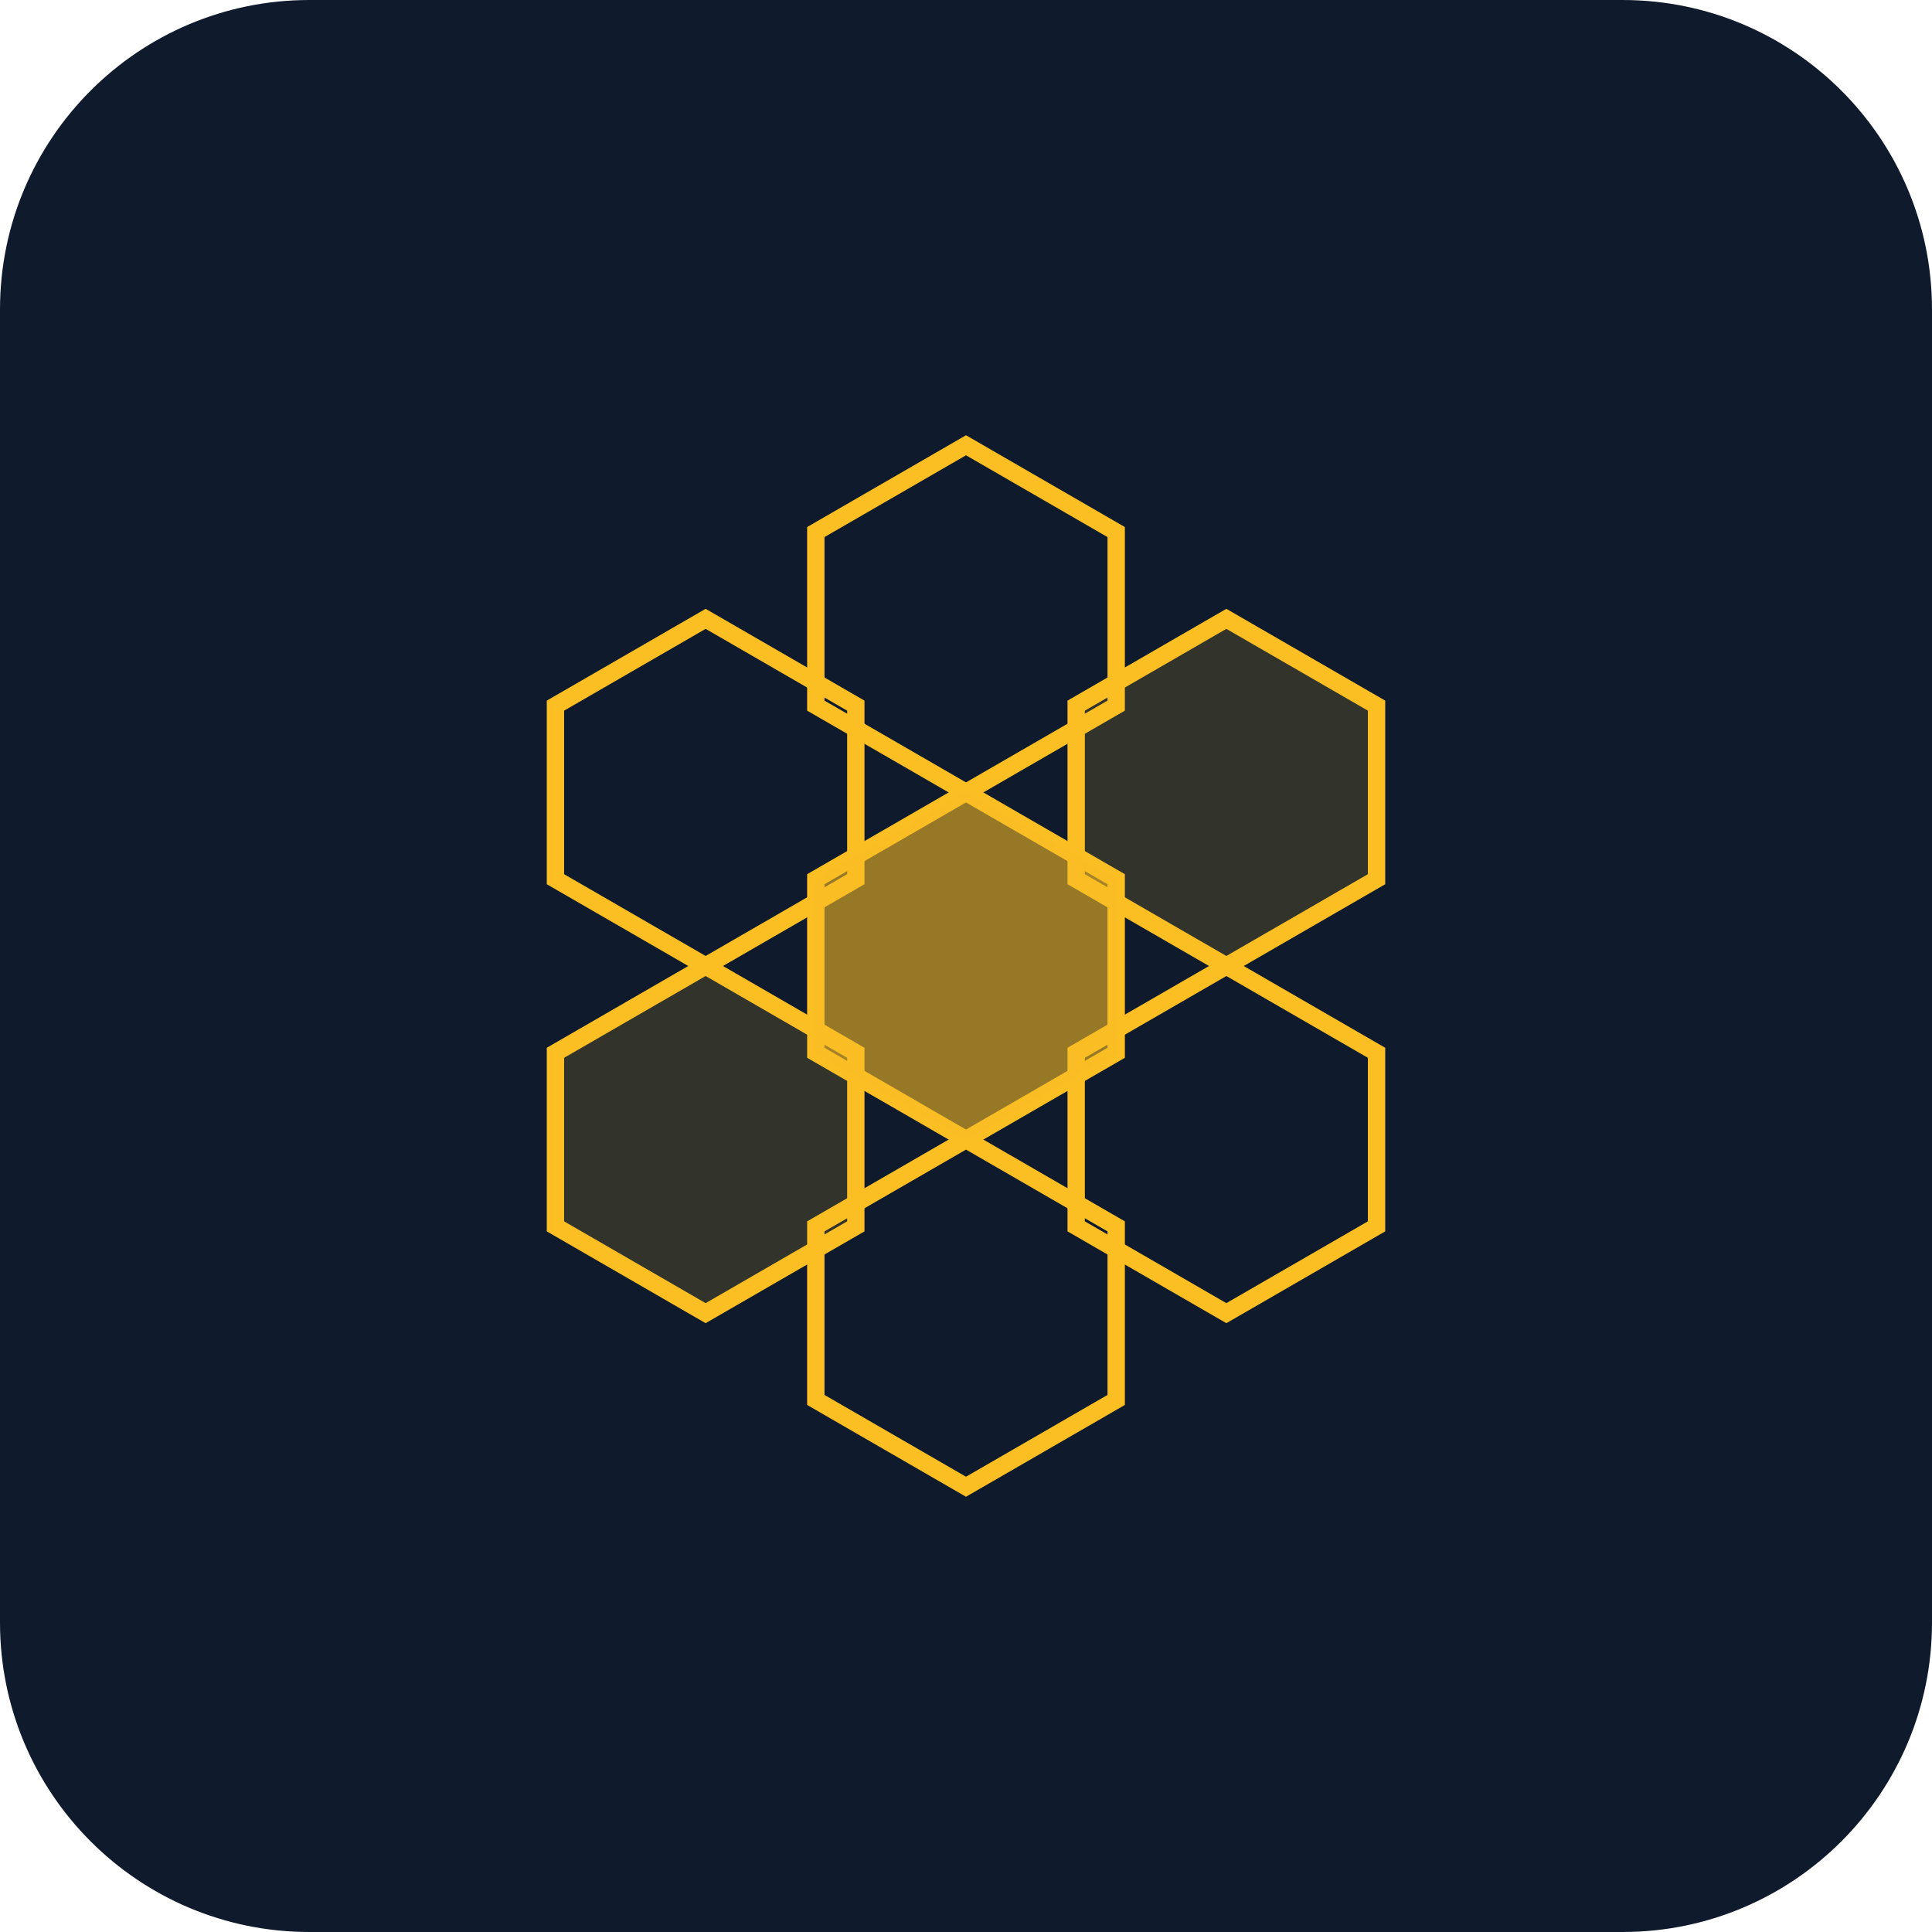
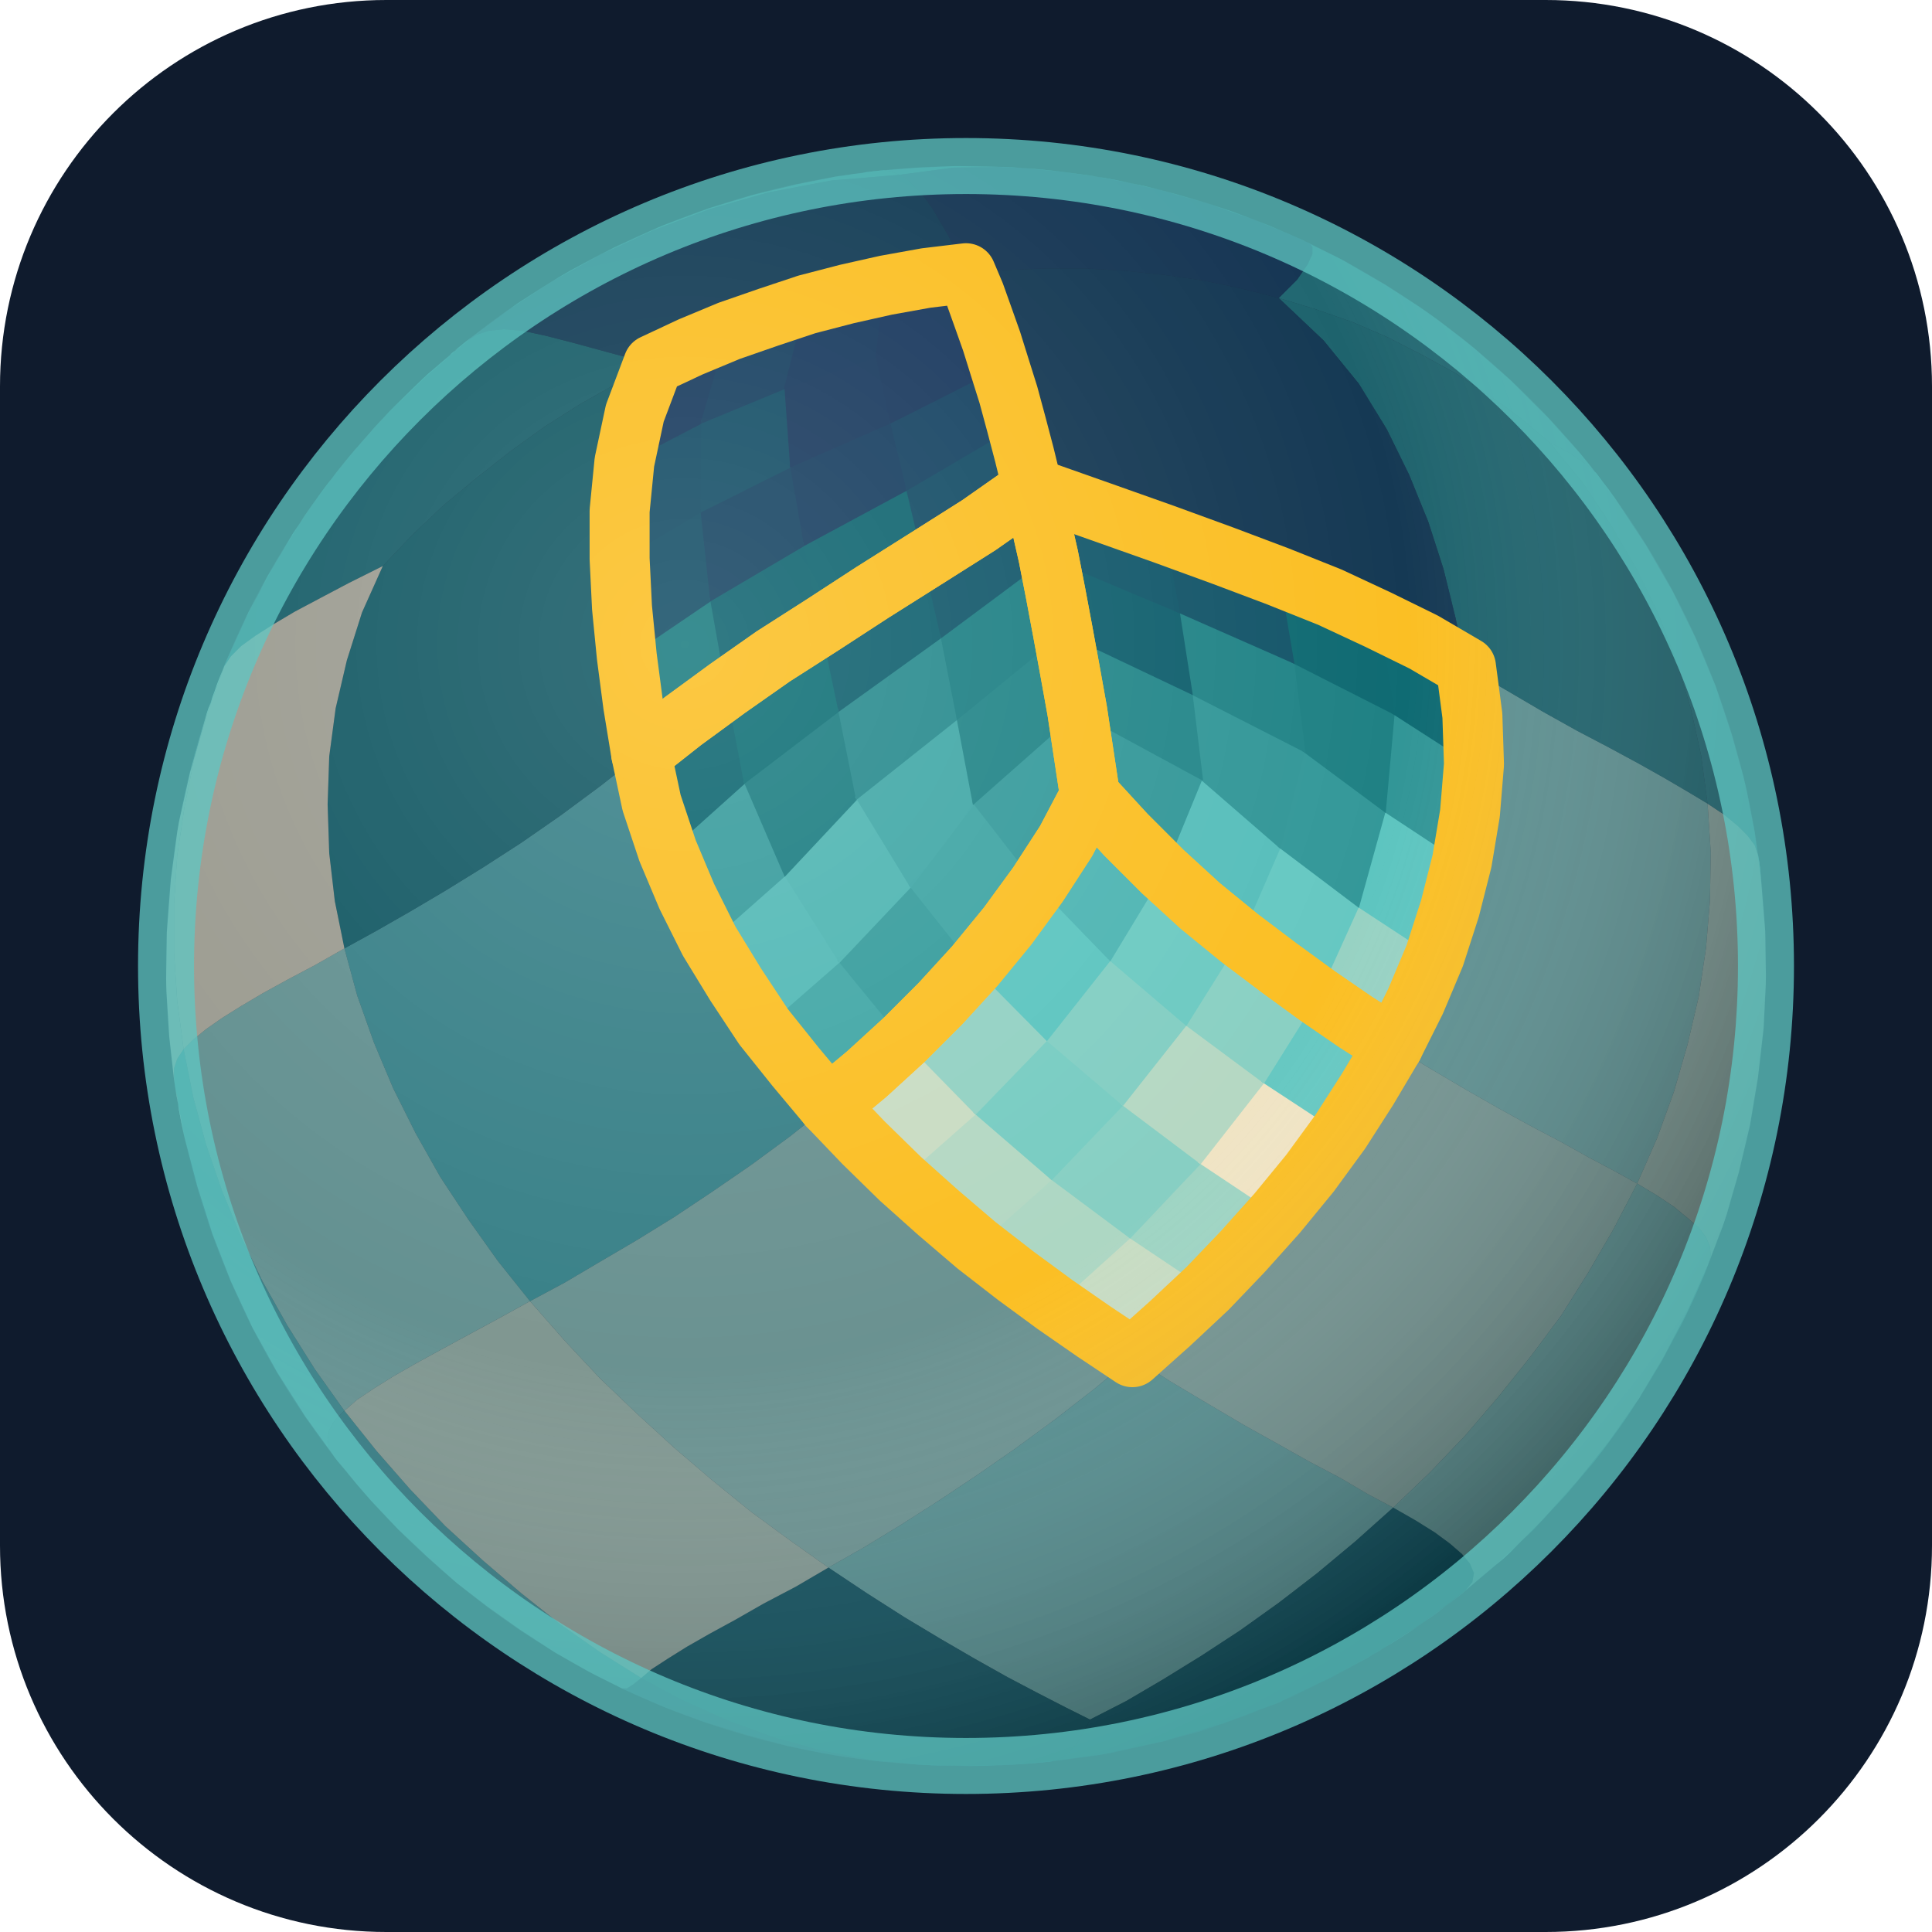
<svg xmlns="http://www.w3.org/2000/svg" viewBox="0 0 512 512" width="512" height="512">
-   <rect width="512" height="512" rx="82" fill="#0F1B2D" />
-   <g transform="translate(256,256)">
-     <g fill="none" stroke="#FBBF24" stroke-width="4.6">
-       <polygon points="0,-46 39.8,-23 39.8,23 0,46 -39.8,23 -39.8,-23" />
-       <polygon points="0,-138 39.8,-115 39.8,-69 0,-46 -39.8,-69 -39.8,-115" />
-       <polygon points="69,-92 108.8,-69 108.8,-23 69,0 29.2,-23 29.2,-69" />
-       <polygon points="69,0 108.8,23 108.8,69 69,92 29.2,69 29.2,23" />
-       <polygon points="0,46 39.8,69 39.8,115 0,138 -39.8,115 -39.8,69" />
-       <polygon points="-69,0 -29.2,23 -29.2,69 -69,92 -108.8,69 -108.8,23" />
-       <polygon points="-69,-92 -29.2,-69 -29.2,-23 -69,0 -108.8,-23 -108.8,-69" />
+   <rect width="512" height="512" rx="102.4" fill="#0f1b2d" />
+   <g transform="translate(256 256) scale(212)">
+     <defs>
+       <clipPath id="wp-logo-disc">
+         <circle r="1" />
+       </clipPath>
+       <radialGradient id="wp-logo-shade" cx="-0.35" cy="-0.4" r="1.5" gradientUnits="userSpaceOnUse">
+         <stop offset="0" stop-color="#fff" stop-opacity=".14" />
+         <stop offset=".6" stop-color="#fff" stop-opacity="0" />
+         <stop offset="1" stop-color="#000" stop-opacity=".3" />
+       </radialGradient>
+     </defs>
+     <circle r="1" fill="#13283f" />
+     <g clip-path="url(#wp-logo-disc)">
+       <path d="M0.625 -0.374L0.633 -0.313L0.635 -0.252L0.63 -0.191L0.62 -0.131L0.605 -0.072L0.586 -0.013L0.562 0.044L0.534 0.1L0.58 0.128L0.624 0.154L0.666 0.178L0.706 0.2L0.744 0.22L0.778 0.239L0.81 0.256L0.839 0.272L0.864 0.215L0.885 0.157L0.902 0.098L0.916 0.038L0.925 -0.022L0.93 -0.082L0.931 -0.142L0.927 -0.203L0.902 -0.218L0.873 -0.235L0.841 -0.253L0.804 -0.273L0.764 -0.294L0.721 -0.318L0.675 -0.345Z" fill="rgb(139 208 195)" fill-opacity="0.62" />
+       <path d="M0.083 -0.598L0.093 -0.556L0.103 -0.512L0.112 -0.466L0.121 -0.418L0.13 -0.369L0.139 -0.319L0.147 -0.266L0.155 -0.213L0.2 -0.164L0.246 -0.118L0.293 -0.075L0.342 -0.035L0.391 0.002L0.439 0.037L0.487 0.07L0.534 0.1L0.562 0.044L0.586 -0.013L0.605 -0.072L0.62 -0.131L0.63 -0.191L0.635 -0.252L0.633 -0.313L0.625 -0.374L0.572 -0.405L0.515 -0.433L0.455 -0.461L0.39 -0.487L0.321 -0.513L0.247 -0.54L0.168 -0.568Z" fill="rgb(25 122 126)" fill-opacity="0.62" />
+       <path d="M0.391 -0.835L0.447 -0.782L0.491 -0.728L0.526 -0.671L0.554 -0.614L0.578 -0.555L0.597 -0.496L0.612 -0.435L0.625 -0.374L0.675 -0.345L0.721 -0.318L0.764 -0.294L0.804 -0.273L0.841 -0.253L0.873 -0.235L0.902 -0.218L0.927 -0.203L0.919 -0.263L0.906 -0.322L0.888 -0.381L0.866 -0.439L0.839 -0.495L0.807 -0.55L0.771 -0.604L0.729 -0.655L0.692 -0.686L0.653 -0.714L0.612 -0.741L0.57 -0.764L0.527 -0.786L0.483 -0.805L0.437 -0.821Z" fill="rgb(37 135 138)" fill-opacity="0.62" />
+       <path d="M0 -0.866L0.011 -0.84L0.021 -0.812L0.032 -0.781L0.042 -0.749L0.053 -0.714L0.063 -0.677L0.073 -0.639L0.083 -0.598L0.168 -0.568L0.247 -0.54L0.321 -0.513L0.39 -0.487L0.455 -0.461L0.515 -0.433L0.572 -0.405L0.625 -0.374L0.612 -0.435L0.597 -0.496L0.578 -0.555L0.554 -0.614L0.526 -0.671L0.491 -0.728L0.447 -0.782L0.391 -0.835L0.344 -0.847L0.296 -0.857L0.247 -0.864L0.199 -0.869L0.149 -0.872L0.1 -0.872L0.05 -0.87Z" fill="rgb(23 68 98)" fill-opacity="0.62" />
+       <path d="M0.391 -0.835L0.437 -0.821L0.483 -0.805L0.527 -0.786L0.57 -0.764L0.612 -0.741L0.653 -0.714L0.692 -0.686L0.729 -0.655L0.755 -0.641L0.774 -0.628L0.788 -0.616L0.796 -0.605L0.803 -0.596L0.808 -0.589L0.811 -0.585L0.813 -0.582L0.773 -0.635L0.728 -0.685L0.681 -0.732L0.631 -0.776L0.579 -0.816L0.525 -0.851L0.47 -0.883L0.415 -0.91L0.42 -0.908L0.425 -0.905L0.43 -0.903L0.433 -0.899L0.433 -0.89L0.427 -0.877L0.414 -0.858Z" fill="rgb(43 142 144)" fill-opacity="0.62" />
+       <path d="M-0.083 -0.989L-0.016 -0.998L0.052 -0.999L0.117 -0.993L0.181 -0.984L0.242 -0.97L0.302 -0.953L0.359 -0.933L0.415 -0.91L0.408 -0.913L0.396 -0.918L0.38 -0.925L0.359 -0.933L0.333 -0.943L0.302 -0.953L0.265 -0.964L0.223 -0.975L0.156 -0.988L0.095 -0.996L0.038 -0.999L-0.013 -1L-0.059 -0.998L-0.099 -0.995L-0.133 -0.991L-0.162 -0.987L-0.152 -0.988L-0.141 -0.99L-0.131 -0.991L-0.122 -0.993L-0.112 -0.994L-0.103 -0.995L-0.093 -0.993Z" fill="rgb(42 141 143)" fill-opacity="0.62" />
+       <path d="M0 -0.866L0.05 -0.87L0.1 -0.872L0.149 -0.872L0.199 -0.869L0.247 -0.864L0.296 -0.857L0.344 -0.847L0.391 -0.835L0.414 -0.858L0.427 -0.877L0.433 -0.89L0.433 -0.899L0.43 -0.903L0.425 -0.905L0.42 -0.908L0.415 -0.91L0.359 -0.933L0.302 -0.953L0.242 -0.97L0.181 -0.984L0.117 -0.993L0.052 -0.999L-0.016 -0.998L-0.083 -0.989L-0.073 -0.983L-0.063 -0.973L-0.053 -0.962L-0.042 -0.947L-0.032 -0.93L-0.021 -0.911L-0.011 -0.89Z" fill="rgb(25 63 97)" fill-opacity="0.62" />
+       <path d="M-0.625 -0.78L-0.635 -0.772L-0.642 -0.767L-0.645 -0.764L-0.645 -0.764L-0.642 -0.766L-0.637 -0.771L-0.63 -0.777L-0.619 -0.785L-0.675 -0.737L-0.729 -0.685L-0.778 -0.629L-0.823 -0.569L-0.862 -0.506L-0.897 -0.442L-0.927 -0.376L-0.951 -0.309L-0.949 -0.316L-0.947 -0.322L-0.944 -0.329L-0.942 -0.336L-0.939 -0.344L-0.936 -0.353L-0.932 -0.363L-0.927 -0.375L-0.902 -0.431L-0.873 -0.487L-0.841 -0.541L-0.805 -0.594L-0.765 -0.644L-0.722 -0.692L-0.675 -0.738Z" fill="rgb(67 168 167)" fill-opacity="0.62" />
+       <path d="M-0.083 -0.989L-0.093 -0.993L-0.103 -0.995L-0.112 -0.994L-0.122 -0.993L-0.131 -0.991L-0.141 -0.99L-0.152 -0.988L-0.162 -0.987L-0.212 -0.977L-0.266 -0.964L-0.322 -0.947L-0.381 -0.925L-0.44 -0.898L-0.501 -0.866L-0.561 -0.828L-0.619 -0.785L-0.63 -0.777L-0.637 -0.771L-0.642 -0.766L-0.645 -0.764L-0.645 -0.764L-0.642 -0.767L-0.635 -0.772L-0.625 -0.78L-0.572 -0.82L-0.515 -0.857L-0.455 -0.89L-0.39 -0.92L-0.321 -0.946L-0.247 -0.967L-0.168 -0.982Z" fill="rgb(46 145 147)" fill-opacity="0.62" />
+       <path d="M-0.391 -0.752L-0.447 -0.767L-0.491 -0.779L-0.526 -0.788L-0.554 -0.794L-0.578 -0.796L-0.597 -0.794L-0.612 -0.789L-0.625 -0.78L-0.675 -0.738L-0.722 -0.692L-0.765 -0.644L-0.805 -0.594L-0.841 -0.541L-0.873 -0.487L-0.902 -0.431L-0.927 -0.375L-0.919 -0.387L-0.906 -0.4L-0.888 -0.413L-0.866 -0.427L-0.839 -0.443L-0.807 -0.46L-0.771 -0.479L-0.729 -0.5L-0.692 -0.539L-0.653 -0.576L-0.612 -0.61L-0.57 -0.643L-0.527 -0.674L-0.483 -0.702L-0.437 -0.728Z" fill="rgb(29 127 131)" fill-opacity="0.62" />
+       <path d="M0 -0.866L-0.011 -0.89L-0.021 -0.911L-0.032 -0.93L-0.042 -0.947L-0.053 -0.962L-0.063 -0.973L-0.073 -0.983L-0.083 -0.989L-0.168 -0.982L-0.247 -0.967L-0.321 -0.946L-0.39 -0.92L-0.455 -0.89L-0.515 -0.857L-0.572 -0.82L-0.625 -0.78L-0.612 -0.789L-0.597 -0.794L-0.578 -0.796L-0.554 -0.794L-0.526 -0.788L-0.491 -0.779L-0.447 -0.767L-0.391 -0.752L-0.344 -0.774L-0.296 -0.794L-0.247 -0.811L-0.199 -0.827L-0.149 -0.84L-0.1 -0.851L-0.05 -0.86Z" fill="rgb(22 75 101)" fill-opacity="0.62" />
+       <path d="M-0.406 -0.265L-0.457 -0.225L-0.507 -0.188L-0.556 -0.154L-0.604 -0.123L-0.651 -0.094L-0.695 -0.068L-0.737 -0.044L-0.777 -0.022L-0.761 0.037L-0.74 0.096L-0.716 0.153L-0.688 0.209L-0.657 0.264L-0.622 0.317L-0.585 0.369L-0.545 0.419L-0.502 0.396L-0.458 0.37L-0.412 0.343L-0.365 0.314L-0.317 0.282L-0.269 0.249L-0.22 0.213L-0.172 0.175L-0.213 0.126L-0.253 0.076L-0.288 0.023L-0.321 -0.031L-0.349 -0.087L-0.373 -0.144L-0.393 -0.204Z" fill="rgb(81 184 181)" fill-opacity="0.62" />
+       <path d="M-0.391 -0.752L-0.437 -0.728L-0.483 -0.702L-0.527 -0.674L-0.57 -0.643L-0.612 -0.61L-0.653 -0.576L-0.692 -0.539L-0.729 -0.5L-0.755 -0.442L-0.774 -0.382L-0.788 -0.322L-0.796 -0.262L-0.798 -0.202L-0.796 -0.141L-0.789 -0.081L-0.777 -0.022L-0.737 -0.044L-0.695 -0.068L-0.651 -0.094L-0.604 -0.123L-0.556 -0.154L-0.507 -0.188L-0.457 -0.225L-0.406 -0.265L-0.416 -0.326L-0.424 -0.387L-0.43 -0.448L-0.433 -0.509L-0.433 -0.569L-0.427 -0.63L-0.414 -0.691Z" fill="rgb(24 121 125)" fill-opacity="0.62" />
+       <path d="M0.083 -0.598L0.016 -0.551L-0.052 -0.508L-0.117 -0.467L-0.18 -0.426L-0.241 -0.387L-0.298 -0.347L-0.354 -0.306L-0.406 -0.265L-0.393 -0.204L-0.373 -0.144L-0.349 -0.087L-0.321 -0.031L-0.288 0.023L-0.253 0.076L-0.213 0.126L-0.172 0.175L-0.124 0.135L-0.077 0.092L-0.032 0.047L0.011 -0L0.052 -0.05L0.09 -0.102L0.125 -0.156L0.155 -0.213L0.147 -0.266L0.139 -0.319L0.13 -0.369L0.121 -0.418L0.112 -0.466L0.103 -0.512L0.093 -0.556Z" fill="rgb(28 126 130)" fill-opacity="0.62" />
+       <path d="M0 -0.866L-0.05 -0.86L-0.1 -0.851L-0.149 -0.84L-0.199 -0.827L-0.247 -0.811L-0.296 -0.794L-0.344 -0.774L-0.391 -0.752L-0.414 -0.691L-0.427 -0.63L-0.433 -0.569L-0.433 -0.509L-0.43 -0.448L-0.424 -0.387L-0.416 -0.326L-0.406 -0.265L-0.354 -0.306L-0.298 -0.347L-0.241 -0.387L-0.18 -0.426L-0.117 -0.467L-0.052 -0.508L0.016 -0.551L0.083 -0.598L0.073 -0.639L0.063 -0.677L0.053 -0.714L0.042 -0.749L0.032 -0.781L0.021 -0.812L0.011 -0.84Z" fill="rgb(21 78 103)" fill-opacity="0.62" />
+       <path d="M0.208 0.489L0.16 0.529L0.111 0.567L0.062 0.603L0.013 0.637L-0.035 0.669L-0.082 0.699L-0.128 0.727L-0.172 0.752L-0.124 0.784L-0.077 0.814L-0.032 0.841L0.011 0.866L0.052 0.889L0.09 0.909L0.125 0.927L0.155 0.942L0.2 0.919L0.246 0.892L0.293 0.863L0.342 0.831L0.391 0.796L0.439 0.759L0.487 0.719L0.534 0.677L0.502 0.66L0.468 0.64L0.43 0.62L0.389 0.597L0.346 0.573L0.302 0.547L0.255 0.519Z" fill="rgb(126 205 194)" fill-opacity="0.62" />
+       <path d="M-0.172 0.175L-0.22 0.213L-0.269 0.249L-0.317 0.282L-0.365 0.314L-0.412 0.343L-0.458 0.37L-0.502 0.396L-0.545 0.419L-0.502 0.468L-0.458 0.515L-0.412 0.559L-0.365 0.602L-0.317 0.643L-0.269 0.682L-0.22 0.718L-0.172 0.752L-0.128 0.727L-0.082 0.699L-0.035 0.669L0.013 0.637L0.062 0.603L0.111 0.567L0.16 0.529L0.208 0.489L0.16 0.457L0.111 0.423L0.062 0.387L0.013 0.349L-0.035 0.308L-0.082 0.266L-0.128 0.221Z" fill="rgb(160 212 195)" fill-opacity="0.62" />
+       <path d="M0.534 0.1L0.502 0.154L0.468 0.207L0.43 0.259L0.389 0.309L0.346 0.357L0.302 0.403L0.255 0.447L0.208 0.489L0.255 0.519L0.302 0.547L0.346 0.573L0.389 0.597L0.43 0.62L0.468 0.64L0.502 0.66L0.534 0.677L0.58 0.633L0.624 0.587L0.666 0.538L0.706 0.488L0.744 0.437L0.778 0.383L0.81 0.328L0.839 0.272L0.81 0.256L0.778 0.239L0.744 0.22L0.706 0.2L0.666 0.178L0.624 0.154L0.58 0.128Z" fill="rgb(175 215 195)" fill-opacity="0.62" />
+       <path d="M0.155 -0.213L0.125 -0.156L0.09 -0.102L0.052 -0.05L0.011 -0L-0.032 0.047L-0.077 0.092L-0.124 0.135L-0.172 0.175L-0.128 0.221L-0.082 0.266L-0.035 0.308L0.013 0.349L0.062 0.387L0.111 0.423L0.16 0.457L0.208 0.489L0.255 0.447L0.302 0.403L0.346 0.357L0.389 0.309L0.43 0.259L0.468 0.207L0.502 0.154L0.534 0.1L0.487 0.07L0.439 0.037L0.391 0.002L0.342 -0.035L0.293 -0.075L0.246 -0.118L0.2 -0.164Z" fill="rgb(192 218 195)" fill-opacity="0.62" />
+       <path d="M0.927 -0.203L0.931 -0.142L0.93 -0.082L0.925 -0.022L0.916 0.038L0.902 0.098L0.885 0.157L0.864 0.215L0.839 0.272L0.864 0.287L0.885 0.301L0.902 0.315L0.916 0.327L0.925 0.339L0.93 0.351L0.931 0.363L0.927 0.375L0.949 0.317L0.966 0.258L0.98 0.199L0.99 0.139L0.997 0.078L1 0.017L0.999 -0.044L0.994 -0.106L0.993 -0.117L0.992 -0.128L0.99 -0.139L0.986 -0.151L0.977 -0.163L0.965 -0.175L0.948 -0.189Z" fill="rgb(185 217 195)" fill-opacity="0.62" />
+       <path d="M0.729 -0.655L0.771 -0.604L0.807 -0.55L0.839 -0.495L0.866 -0.439L0.888 -0.381L0.906 -0.322L0.919 -0.263L0.927 -0.203L0.948 -0.189L0.965 -0.175L0.977 -0.163L0.986 -0.151L0.99 -0.139L0.992 -0.128L0.993 -0.117L0.994 -0.106L0.986 -0.167L0.974 -0.229L0.957 -0.29L0.937 -0.35L0.912 -0.41L0.883 -0.469L0.85 -0.526L0.813 -0.582L0.811 -0.585L0.808 -0.589L0.803 -0.596L0.796 -0.605L0.788 -0.616L0.774 -0.628L0.755 -0.641Z" fill="rgb(44 143 145)" fill-opacity="0.62" />
+       <path d="M-0.978 0.104L-0.986 0.116L-0.99 0.128L-0.99 0.139L-0.989 0.151L-0.986 0.164L-0.984 0.179L-0.981 0.195L-0.977 0.214L-0.961 0.275L-0.942 0.335L-0.919 0.394L-0.892 0.452L-0.861 0.508L-0.826 0.563L-0.787 0.617L-0.744 0.668L-0.762 0.647L-0.776 0.63L-0.788 0.616L-0.796 0.604L-0.798 0.592L-0.796 0.58L-0.789 0.568L-0.777 0.556L-0.814 0.504L-0.848 0.45L-0.879 0.395L-0.906 0.339L-0.93 0.281L-0.95 0.223L-0.966 0.164Z" fill="rgb(81 184 181)" fill-opacity="0.62" />
+       <path d="M-0.927 -0.375L-0.932 -0.363L-0.936 -0.353L-0.939 -0.344L-0.942 -0.336L-0.944 -0.329L-0.947 -0.322L-0.949 -0.316L-0.951 -0.309L-0.97 -0.242L-0.985 -0.175L-0.994 -0.108L-0.999 -0.042L-1 0.024L-0.996 0.088L-0.989 0.151L-0.977 0.214L-0.981 0.195L-0.984 0.179L-0.986 0.164L-0.989 0.151L-0.99 0.139L-0.99 0.128L-0.986 0.116L-0.978 0.104L-0.986 0.044L-0.99 -0.017L-0.99 -0.077L-0.986 -0.138L-0.977 -0.198L-0.965 -0.258L-0.948 -0.317Z" fill="rgb(222 224 196)" fill-opacity="0.62" />
+       <path d="M-0.777 -0.022L-0.814 -0.001L-0.848 0.017L-0.879 0.034L-0.906 0.05L-0.93 0.065L-0.95 0.079L-0.966 0.092L-0.978 0.104L-0.966 0.164L-0.95 0.223L-0.93 0.281L-0.906 0.339L-0.879 0.395L-0.848 0.45L-0.814 0.504L-0.777 0.556L-0.761 0.542L-0.74 0.528L-0.716 0.513L-0.688 0.497L-0.657 0.48L-0.622 0.461L-0.585 0.441L-0.545 0.419L-0.585 0.369L-0.622 0.317L-0.657 0.264L-0.688 0.209L-0.716 0.153L-0.74 0.096L-0.761 0.037Z" fill="rgb(150 210 195)" fill-opacity="0.62" />
+       <path d="M-0.729 -0.5L-0.771 -0.479L-0.807 -0.46L-0.839 -0.443L-0.866 -0.427L-0.888 -0.413L-0.906 -0.4L-0.919 -0.387L-0.927 -0.375L-0.948 -0.317L-0.965 -0.258L-0.977 -0.198L-0.986 -0.138L-0.99 -0.077L-0.99 -0.017L-0.986 0.044L-0.978 0.104L-0.966 0.092L-0.95 0.079L-0.93 0.065L-0.906 0.05L-0.879 0.034L-0.848 0.017L-0.814 -0.001L-0.777 -0.022L-0.789 -0.081L-0.796 -0.141L-0.798 -0.202L-0.796 -0.262L-0.788 -0.322L-0.774 -0.382L-0.755 -0.442Z" fill="rgb(240 228 196)" fill-opacity="0.62" />
+       <path d="M0.625 0.78L0.572 0.82L0.515 0.857L0.455 0.89L0.39 0.921L0.321 0.947L0.247 0.969L0.168 0.986L0.084 0.997L0.074 0.997L0.065 0.998L0.055 0.999L0.044 0.999L0.034 0.999L0.023 1L0.012 1L0 1L0.058 0.998L0.116 0.993L0.175 0.985L0.234 0.972L0.292 0.957L0.349 0.937L0.406 0.914L0.461 0.887L0.503 0.864L0.533 0.846L0.555 0.832L0.573 0.82L0.588 0.809L0.601 0.799L0.613 0.79Z" fill="rgb(21 78 103)" fill-opacity="0.62" />
+       <path d="M0.534 0.677L0.487 0.719L0.439 0.759L0.391 0.796L0.342 0.831L0.293 0.863L0.246 0.892L0.2 0.919L0.155 0.942L0.147 0.958L0.139 0.971L0.13 0.982L0.121 0.989L0.112 0.993L0.103 0.995L0.093 0.996L0.084 0.997L0.168 0.986L0.247 0.969L0.321 0.947L0.39 0.921L0.455 0.89L0.515 0.857L0.572 0.82L0.625 0.78L0.633 0.77L0.635 0.759L0.63 0.747L0.62 0.735L0.605 0.722L0.586 0.708L0.562 0.693Z" fill="rgb(15 107 115)" fill-opacity="0.62" />
+       <path d="M0.927 0.375L0.902 0.431L0.873 0.487L0.841 0.541L0.804 0.594L0.764 0.644L0.721 0.692L0.675 0.738L0.625 0.78L0.613 0.79L0.601 0.799L0.588 0.809L0.573 0.82L0.555 0.832L0.533 0.846L0.503 0.864L0.461 0.887L0.515 0.857L0.567 0.824L0.616 0.788L0.663 0.748L0.708 0.706L0.75 0.661L0.789 0.615L0.825 0.566L0.849 0.528L0.869 0.495L0.884 0.467L0.897 0.443L0.907 0.422L0.915 0.404L0.922 0.388Z" fill="rgb(62 162 162)" fill-opacity="0.62" />
+       <path d="M0.839 0.272L0.81 0.328L0.778 0.383L0.744 0.437L0.706 0.488L0.666 0.538L0.624 0.587L0.58 0.633L0.534 0.677L0.562 0.693L0.586 0.708L0.605 0.722L0.62 0.735L0.63 0.747L0.635 0.759L0.633 0.77L0.625 0.78L0.675 0.738L0.721 0.692L0.764 0.644L0.804 0.594L0.841 0.541L0.873 0.487L0.902 0.431L0.927 0.375L0.931 0.363L0.93 0.351L0.925 0.339L0.916 0.327L0.902 0.315L0.885 0.301L0.864 0.287Z" fill="rgb(138 208 195)" fill-opacity="0.62" />
+       <path d="M-0.406 0.89L-0.416 0.898L-0.424 0.903L-0.43 0.903L-0.434 0.901L-0.437 0.899L-0.438 0.899L-0.435 0.9L-0.424 0.906L-0.376 0.927L-0.327 0.945L-0.275 0.961L-0.223 0.975L-0.169 0.986L-0.114 0.994L-0.057 0.998L0 1L0.012 1L0.023 1L0.034 0.999L0.044 0.999L0.055 0.999L0.065 0.998L0.074 0.997L0.084 0.997L0.016 1L-0.052 0.999L-0.117 0.993L-0.18 0.981L-0.241 0.964L-0.298 0.943L-0.354 0.918Z" fill="rgb(21 80 104)" fill-opacity="0.62" />
+       <path d="M-0.777 0.556L-0.789 0.568L-0.796 0.58L-0.798 0.592L-0.796 0.604L-0.788 0.616L-0.776 0.63L-0.762 0.647L-0.744 0.668L-0.71 0.704L-0.674 0.738L-0.637 0.771L-0.598 0.801L-0.557 0.83L-0.514 0.858L-0.47 0.883L-0.424 0.906L-0.435 0.9L-0.438 0.899L-0.437 0.899L-0.434 0.901L-0.43 0.903L-0.424 0.903L-0.416 0.898L-0.406 0.89L-0.457 0.858L-0.507 0.823L-0.556 0.784L-0.604 0.743L-0.651 0.7L-0.695 0.654L-0.737 0.606Z" fill="rgb(74 176 174)" fill-opacity="0.62" />
+       <path d="M-0.172 0.752L-0.213 0.776L-0.253 0.797L-0.288 0.817L-0.321 0.835L-0.349 0.851L-0.373 0.866L-0.393 0.879L-0.406 0.89L-0.354 0.918L-0.298 0.943L-0.241 0.964L-0.18 0.981L-0.117 0.993L-0.052 0.999L0.016 1L0.084 0.997L0.093 0.996L0.103 0.995L0.112 0.993L0.121 0.989L0.13 0.982L0.139 0.971L0.147 0.958L0.155 0.942L0.125 0.927L0.09 0.909L0.052 0.889L0.011 0.866L-0.032 0.841L-0.077 0.814L-0.124 0.784Z" fill="rgb(15 106 114)" fill-opacity="0.62" />
+       <path d="M-0.545 0.419L-0.585 0.441L-0.622 0.461L-0.657 0.48L-0.688 0.497L-0.716 0.513L-0.74 0.528L-0.761 0.542L-0.777 0.556L-0.737 0.606L-0.695 0.654L-0.651 0.7L-0.604 0.743L-0.556 0.784L-0.507 0.823L-0.457 0.858L-0.406 0.89L-0.393 0.879L-0.373 0.866L-0.349 0.851L-0.321 0.835L-0.288 0.817L-0.253 0.797L-0.213 0.776L-0.172 0.752L-0.22 0.718L-0.269 0.682L-0.317 0.643L-0.365 0.602L-0.412 0.559L-0.458 0.515L-0.502 0.468Z" fill="rgb(195 219 195)" fill-opacity="0.62" />
+       <path d="M0.49 -0.076L0.439 0.037L0.534 0.1L0.586 -0.013Z" fill="rgb(151 210 195)" stroke="rgb(151 210 195)" stroke-width="0.004" />
+       <path d="M0.392 -0.15L0.342 -0.035L0.439 0.037L0.49 -0.076Z" fill="rgb(102 200 194)" stroke="rgb(102 200 194)" stroke-width="0.004" />
+       <path d="M0.294 -0.235L0.246 -0.118L0.342 -0.035L0.392 -0.15Z" fill="rgb(87 190 187)" stroke="rgb(87 190 187)" stroke-width="0.004" />
+       <path d="M0.139 -0.319L0.155 -0.213L0.246 -0.118L0.294 -0.235Z" fill="rgb(52 152 153)" stroke="rgb(52 152 153)" stroke-width="0.004" />
+       <path d="M0.523 -0.195L0.49 -0.076L0.586 -0.013L0.62 -0.131Z" fill="rgb(93 197 192)" stroke="rgb(93 197 192)" stroke-width="0.004" />
+       <path d="M0.422 -0.27L0.392 -0.15L0.49 -0.076L0.523 -0.195Z" fill="rgb(52 152 153)" stroke="rgb(52 152 153)" stroke-width="0.004" />
+       <path d="M0.281 -0.342L0.294 -0.235L0.392 -0.15L0.422 -0.27Z" fill="rgb(51 151 152)" stroke="rgb(51 151 152)" stroke-width="0.004" />
+       <path d="M0.121 -0.418L0.139 -0.319L0.294 -0.235L0.281 -0.342Z" fill="rgb(37 135 138)" stroke="rgb(37 135 138)" stroke-width="0.004" />
+       <path d="M0.534 -0.317L0.523 -0.195L0.62 -0.131L0.635 -0.252Z" fill="rgb(50 150 151)" stroke="rgb(50 150 151)" stroke-width="0.004" />
+       <path d="M0.408 -0.381L0.422 -0.27L0.523 -0.195L0.534 -0.317Z" fill="rgb(31 129 132)" stroke="rgb(31 129 132)" stroke-width="0.004" />
+       <path d="M0.265 -0.444L0.281 -0.342L0.422 -0.27L0.408 -0.381Z" fill="rgb(34 132 135)" stroke="rgb(34 132 135)" stroke-width="0.004" />
+       <path d="M0.103 -0.512L0.121 -0.418L0.281 -0.342L0.265 -0.444Z" fill="rgb(17 96 110)" stroke="rgb(17 96 110)" stroke-width="0.004" />
+       <path d="M0.515 -0.433L0.534 -0.317L0.635 -0.252L0.625 -0.374Z" fill="rgb(15 107 115)" stroke="rgb(15 107 115)" stroke-width="0.004" />
+       <path d="M0.39 -0.487L0.408 -0.381L0.534 -0.317L0.515 -0.433Z" fill="rgb(15 106 114)" stroke="rgb(15 106 114)" stroke-width="0.004" />
+       <path d="M0.247 -0.54L0.265 -0.444L0.408 -0.381L0.39 -0.487Z" fill="rgb(20 85 105)" stroke="rgb(20 85 105)" stroke-width="0.004" />
+       <path d="M0.083 -0.598L0.103 -0.512L0.265 -0.444L0.247 -0.54Z" fill="rgb(19 88 107)" stroke="rgb(19 88 107)" stroke-width="0.004" />
+       <path d="M-0.158 -0.007L-0.253 0.076L-0.172 0.175L-0.077 0.092Z" fill="rgb(66 167 166)" stroke="rgb(66 167 166)" stroke-width="0.004" />
+       <path d="M-0.226 -0.115L-0.321 -0.031L-0.253 0.076L-0.158 -0.007Z" fill="rgb(83 185 182)" stroke="rgb(83 185 182)" stroke-width="0.004" />
+       <path d="M-0.276 -0.231L-0.373 -0.144L-0.321 -0.031L-0.226 -0.115Z" fill="rgb(56 156 157)" stroke="rgb(56 156 157)" stroke-width="0.004" />
+       <path d="M-0.298 -0.347L-0.406 -0.265L-0.373 -0.144L-0.276 -0.231Z" fill="rgb(15 103 113)" stroke="rgb(15 103 113)" stroke-width="0.004" />
+       <path d="M-0.069 -0.101L-0.158 -0.007L-0.077 0.092L0.011 -0Z" fill="rgb(56 157 157)" stroke="rgb(56 157 157)" stroke-width="0.004" />
+       <path d="M-0.136 -0.211L-0.226 -0.115L-0.158 -0.007L-0.069 -0.101Z" fill="rgb(79 181 178)" stroke="rgb(79 181 178)" stroke-width="0.004" />
+       <path d="M-0.158 -0.321L-0.276 -0.231L-0.226 -0.115L-0.136 -0.211Z" fill="rgb(29 126 130)" stroke="rgb(29 126 130)" stroke-width="0.004" />
+       <path d="M-0.18 -0.426L-0.298 -0.347L-0.276 -0.231L-0.158 -0.321Z" fill="rgb(16 112 118)" stroke="rgb(16 112 118)" stroke-width="0.004" />
+       <path d="M0.01 -0.205L-0.069 -0.101L0.011 -0L0.09 -0.102Z" fill="rgb(64 165 164)" stroke="rgb(64 165 164)" stroke-width="0.004" />
+       <path d="M-0.01 -0.311L-0.136 -0.211L-0.069 -0.101L0.01 -0.205Z" fill="rgb(66 168 167)" stroke="rgb(66 168 167)" stroke-width="0.004" />
+       <path d="M-0.03 -0.413L-0.158 -0.321L-0.136 -0.211L-0.01 -0.311Z" fill="rgb(41 139 142)" stroke="rgb(41 139 142)" stroke-width="0.004" />
+       <path d="M-0.052 -0.508L-0.18 -0.426L-0.158 -0.321L-0.03 -0.413Z" fill="rgb(17 97 111)" stroke="rgb(17 97 111)" stroke-width="0.004" />
+       <path d="M0.139 -0.319L0.01 -0.205L0.09 -0.102L0.155 -0.213Z" fill="rgb(55 155 156)" stroke="rgb(55 155 156)" stroke-width="0.004" />
+       <path d="M0.121 -0.418L-0.01 -0.311L0.01 -0.205L0.139 -0.319Z" fill="rgb(35 133 136)" stroke="rgb(35 133 136)" stroke-width="0.004" />
+       <path d="M0.103 -0.512L-0.03 -0.413L-0.01 -0.311L0.121 -0.418Z" fill="rgb(30 128 132)" stroke="rgb(30 128 132)" stroke-width="0.004" />
+       <path d="M0.083 -0.598L-0.052 -0.508L-0.03 -0.413L0.103 -0.512Z" fill="rgb(19 88 107)" stroke="rgb(19 88 107)" stroke-width="0.004" />
+       <path d="M-0.318 -0.459L-0.424 -0.387L-0.406 -0.265L-0.298 -0.347Z" fill="rgb(26 123 127)" stroke="rgb(26 123 127)" stroke-width="0.004" />
+       <path d="M-0.33 -0.57L-0.433 -0.509L-0.424 -0.387L-0.318 -0.459Z" fill="rgb(21 79 103)" stroke="rgb(21 79 103)" stroke-width="0.004" />
+       <path d="M-0.329 -0.681L-0.427 -0.63L-0.433 -0.509L-0.33 -0.57Z" fill="rgb(21 77 102)" stroke="rgb(21 77 102)" stroke-width="0.004" />
+       <path d="M-0.296 -0.794L-0.391 -0.752L-0.427 -0.63L-0.329 -0.681Z" fill="rgb(25 60 95)" stroke="rgb(25 60 95)" stroke-width="0.004" />
+       <path d="M-0.201 -0.528L-0.318 -0.459L-0.298 -0.347L-0.18 -0.426Z" fill="rgb(16 100 112)" stroke="rgb(16 100 112)" stroke-width="0.004" />
+       <path d="M-0.218 -0.626L-0.33 -0.57L-0.318 -0.459L-0.201 -0.528Z" fill="rgb(23 69 99)" stroke="rgb(23 69 99)" stroke-width="0.004" />
+       <path d="M-0.225 -0.724L-0.329 -0.681L-0.33 -0.57L-0.218 -0.626Z" fill="rgb(21 79 103)" stroke="rgb(21 79 103)" stroke-width="0.004" />
+       <path d="M-0.199 -0.827L-0.296 -0.794L-0.329 -0.681L-0.225 -0.724Z" fill="rgb(24 65 97)" stroke="rgb(24 65 97)" stroke-width="0.004" />
+       <path d="M-0.073 -0.597L-0.201 -0.528L-0.18 -0.426L-0.052 -0.508Z" fill="rgb(16 101 112)" stroke="rgb(16 101 112)" stroke-width="0.004" />
+       <path d="M-0.093 -0.681L-0.218 -0.626L-0.201 -0.528L-0.073 -0.597Z" fill="rgb(24 63 97)" stroke="rgb(24 63 97)" stroke-width="0.004" />
+       <path d="M-0.111 -0.763L-0.225 -0.724L-0.218 -0.626L-0.093 -0.681Z" fill="rgb(26 59 95)" stroke="rgb(26 59 95)" stroke-width="0.004" />
+       <path d="M-0.1 -0.851L-0.199 -0.827L-0.225 -0.724L-0.111 -0.763Z" fill="rgb(25 59 95)" stroke="rgb(25 59 95)" stroke-width="0.004" />
+       <path d="M0.063 -0.677L-0.073 -0.597L-0.052 -0.508L0.083 -0.598Z" fill="rgb(21 77 102)" stroke="rgb(21 77 102)" stroke-width="0.004" />
+       <path d="M0.042 -0.749L-0.093 -0.681L-0.073 -0.597L0.063 -0.677Z" fill="rgb(23 68 99)" stroke="rgb(23 68 99)" stroke-width="0.004" />
+       <path d="M0.021 -0.812L-0.111 -0.763L-0.093 -0.681L0.042 -0.749Z" fill="rgb(26 57 94)" stroke="rgb(26 57 94)" stroke-width="0.004" />
+       <path d="M0 -0.866L-0.1 -0.851L-0.111 -0.763L0.021 -0.812Z" fill="rgb(26 57 94)" stroke="rgb(26 57 94)" stroke-width="0.004" />
+       <path d="M0.205 0.338L0.111 0.423L0.208 0.489L0.302 0.403Z" fill="rgb(199 220 195)" stroke="rgb(199 220 195)" stroke-width="0.004" />
+       <path d="M0.107 0.265L0.013 0.349L0.111 0.423L0.205 0.338Z" fill="rgb(173 215 195)" stroke="rgb(173 215 195)" stroke-width="0.004" />
+       <path d="M0.012 0.183L-0.082 0.266L0.013 0.349L0.107 0.265Z" fill="rgb(180 216 195)" stroke="rgb(180 216 195)" stroke-width="0.004" />
+       <path d="M-0.077 0.092L-0.172 0.175L-0.082 0.266L0.012 0.183Z" fill="rgb(201 220 195)" stroke="rgb(201 220 195)" stroke-width="0.004" />
+       <path d="M0.293 0.245L0.205 0.338L0.302 0.403L0.389 0.309Z" fill="rgb(158 212 195)" stroke="rgb(158 212 195)" stroke-width="0.004" />
+       <path d="M0.196 0.172L0.107 0.265L0.205 0.338L0.293 0.245Z" fill="rgb(135 207 195)" stroke="rgb(135 207 195)" stroke-width="0.004" />
+       <path d="M0.101 0.091L0.012 0.183L0.107 0.265L0.196 0.172Z" fill="rgb(120 204 194)" stroke="rgb(120 204 194)" stroke-width="0.004" />
+       <path d="M0.011 -0L-0.077 0.092L0.012 0.183L0.101 0.091Z" fill="rgb(147 209 195)" stroke="rgb(147 209 195)" stroke-width="0.004" />
+       <path d="M0.372 0.144L0.293 0.245L0.389 0.309L0.468 0.207Z" fill="rgb(240 228 196)" stroke="rgb(240 228 196)" stroke-width="0.004" />
+       <path d="M0.275 0.072L0.196 0.172L0.293 0.245L0.372 0.144Z" fill="rgb(181 216 195)" stroke="rgb(181 216 195)" stroke-width="0.004" />
+       <path d="M0.18 -0.009L0.101 0.091L0.196 0.172L0.275 0.072Z" fill="rgb(131 206 195)" stroke="rgb(131 206 195)" stroke-width="0.004" />
+       <path d="M0.09 -0.102L0.011 -0L0.101 0.091L0.18 -0.009Z" fill="rgb(93 197 192)" stroke="rgb(93 197 192)" stroke-width="0.004" />
+       <path d="M0.439 0.037L0.372 0.144L0.468 0.207L0.534 0.1Z" fill="rgb(102 200 194)" stroke="rgb(102 200 194)" stroke-width="0.004" />
+       <path d="M0.342 -0.035L0.275 0.072L0.372 0.144L0.439 0.037Z" fill="rgb(138 208 195)" stroke="rgb(138 208 195)" stroke-width="0.004" />
+       <path d="M0.246 -0.118L0.18 -0.009L0.275 0.072L0.342 -0.035Z" fill="rgb(109 202 194)" stroke="rgb(109 202 194)" stroke-width="0.004" />
+       <path d="M0.155 -0.213L0.09 -0.102L0.18 -0.009L0.246 -0.118Z" fill="rgb(79 181 179)" stroke="rgb(79 181 179)" stroke-width="0.004" />
+       <g fill="none" stroke="#fbbf24" stroke-width="0.075" stroke-linejoin="round">
+         <path d="M0.083 -0.598L0.093 -0.556L0.103 -0.512L0.112 -0.466L0.121 -0.418L0.13 -0.369L0.139 -0.319L0.147 -0.266L0.155 -0.213L0.2 -0.164L0.246 -0.118L0.293 -0.075L0.342 -0.035L0.391 0.002L0.439 0.037L0.487 0.07L0.534 0.1L0.562 0.044L0.586 -0.013L0.605 -0.072L0.62 -0.131L0.63 -0.191L0.635 -0.252L0.633 -0.313L0.625 -0.374L0.572 -0.405L0.515 -0.433L0.455 -0.461L0.39 -0.487L0.321 -0.513L0.247 -0.54L0.168 -0.568Z" />
+         <path d="M0.083 -0.598L0.016 -0.551L-0.052 -0.508L-0.117 -0.467L-0.18 -0.426L-0.241 -0.387L-0.298 -0.347L-0.354 -0.306L-0.406 -0.265L-0.393 -0.204L-0.373 -0.144L-0.349 -0.087L-0.321 -0.031L-0.288 0.023L-0.253 0.076L-0.213 0.126L-0.172 0.175L-0.124 0.135L-0.077 0.092L-0.032 0.047L0.011 -0L0.052 -0.05L0.09 -0.102L0.125 -0.156L0.155 -0.213L0.147 -0.266L0.139 -0.319L0.13 -0.369L0.121 -0.418L0.112 -0.466L0.103 -0.512L0.093 -0.556Z" />
+         <path d="M0 -0.866L-0.05 -0.86L-0.1 -0.851L-0.149 -0.84L-0.199 -0.827L-0.247 -0.811L-0.296 -0.794L-0.344 -0.774L-0.391 -0.752L-0.414 -0.691L-0.427 -0.63L-0.433 -0.569L-0.433 -0.509L-0.43 -0.448L-0.424 -0.387L-0.416 -0.326L-0.406 -0.265L-0.354 -0.306L-0.298 -0.347L-0.241 -0.387L-0.18 -0.426L-0.117 -0.467L-0.052 -0.508L0.016 -0.551L0.083 -0.598L0.073 -0.639L0.063 -0.677L0.053 -0.714L0.042 -0.749L0.032 -0.781L0.021 -0.812L0.011 -0.84Z" />
+         <path d="M0.155 -0.213L0.125 -0.156L0.09 -0.102L0.052 -0.05L0.011 -0L-0.032 0.047L-0.077 0.092L-0.124 0.135L-0.172 0.175L-0.128 0.221L-0.082 0.266L-0.035 0.308L0.013 0.349L0.062 0.387L0.111 0.423L0.16 0.457L0.208 0.489L0.255 0.447L0.302 0.403L0.346 0.357L0.389 0.309L0.43 0.259L0.468 0.207L0.502 0.154L0.534 0.1L0.487 0.07L0.439 0.037L0.391 0.002L0.342 -0.035L0.293 -0.075L0.246 -0.118L0.2 -0.164Z" />
+       </g>
+       <circle r="1" fill="url(#wp-logo-shade)" />
    </g>
-     <g fill="#FBBF24" fill-opacity="0.15">
-       <polygon points="0,-46 39.8,-23 39.8,23 0,46 -39.8,23 -39.8,-23" />
-       <polygon points="69,-92 108.8,-69 108.8,-23 69,0 29.2,-23 29.2,-69" />
-       <polygon points="-69,0 -29.2,23 -29.2,69 -69,92 -108.8,69 -108.8,23" />
-     </g>
-     <polygon fill="#FBBF24" fill-opacity="0.5" points="0,-46 39.8,-23 39.8,23 0,46 -39.8,23 -39.8,-23" />
+     <circle r="1" fill="none" stroke="#5fc7c2" stroke-opacity=".75" stroke-width="0.07" />
  </g>
</svg>
